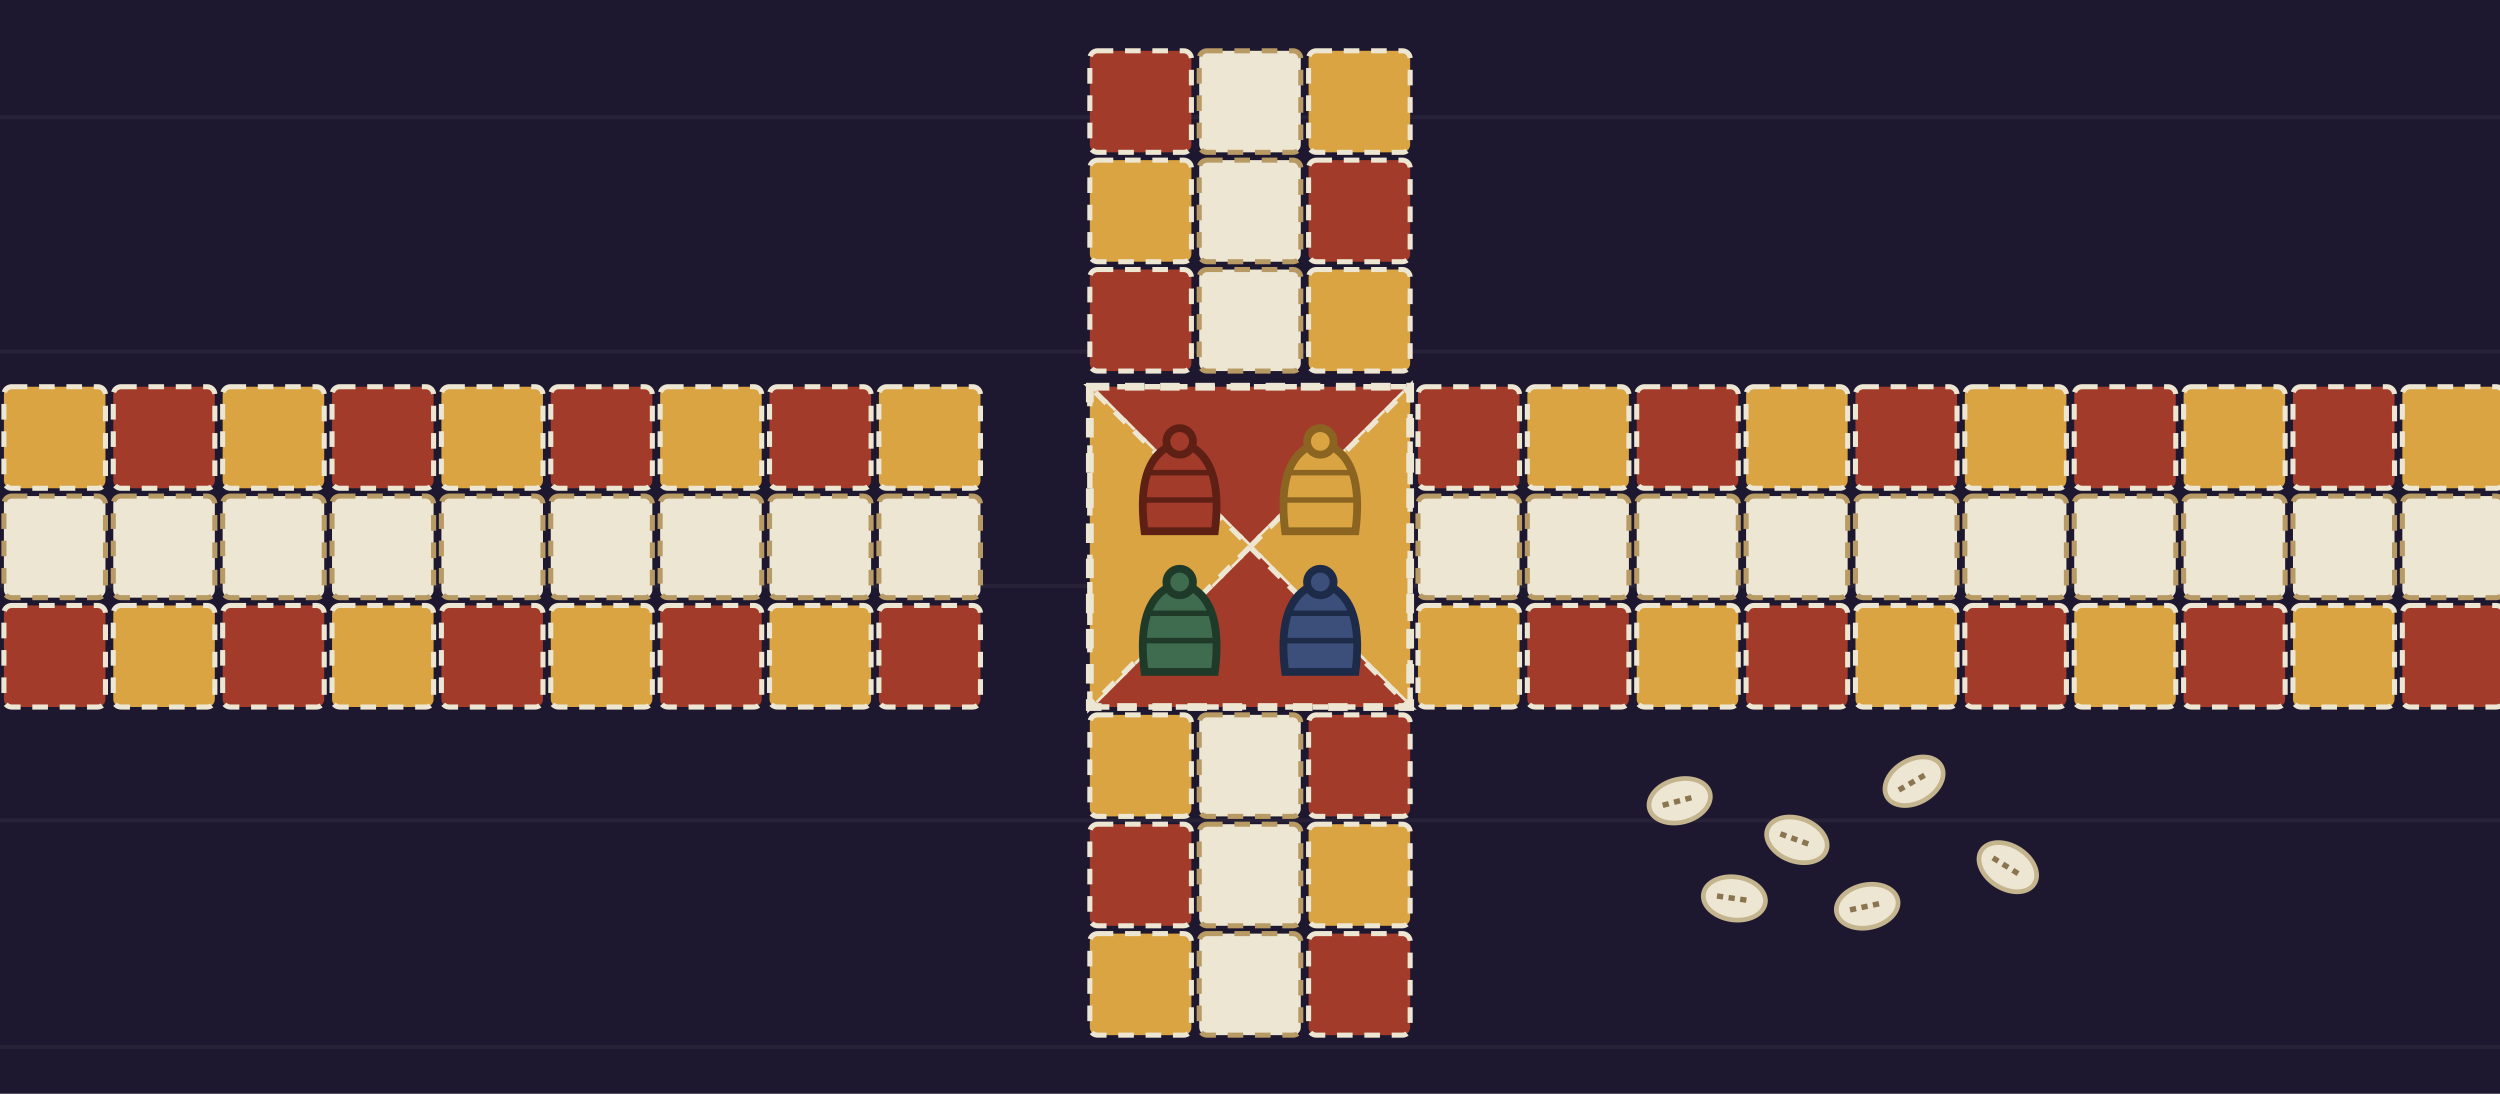
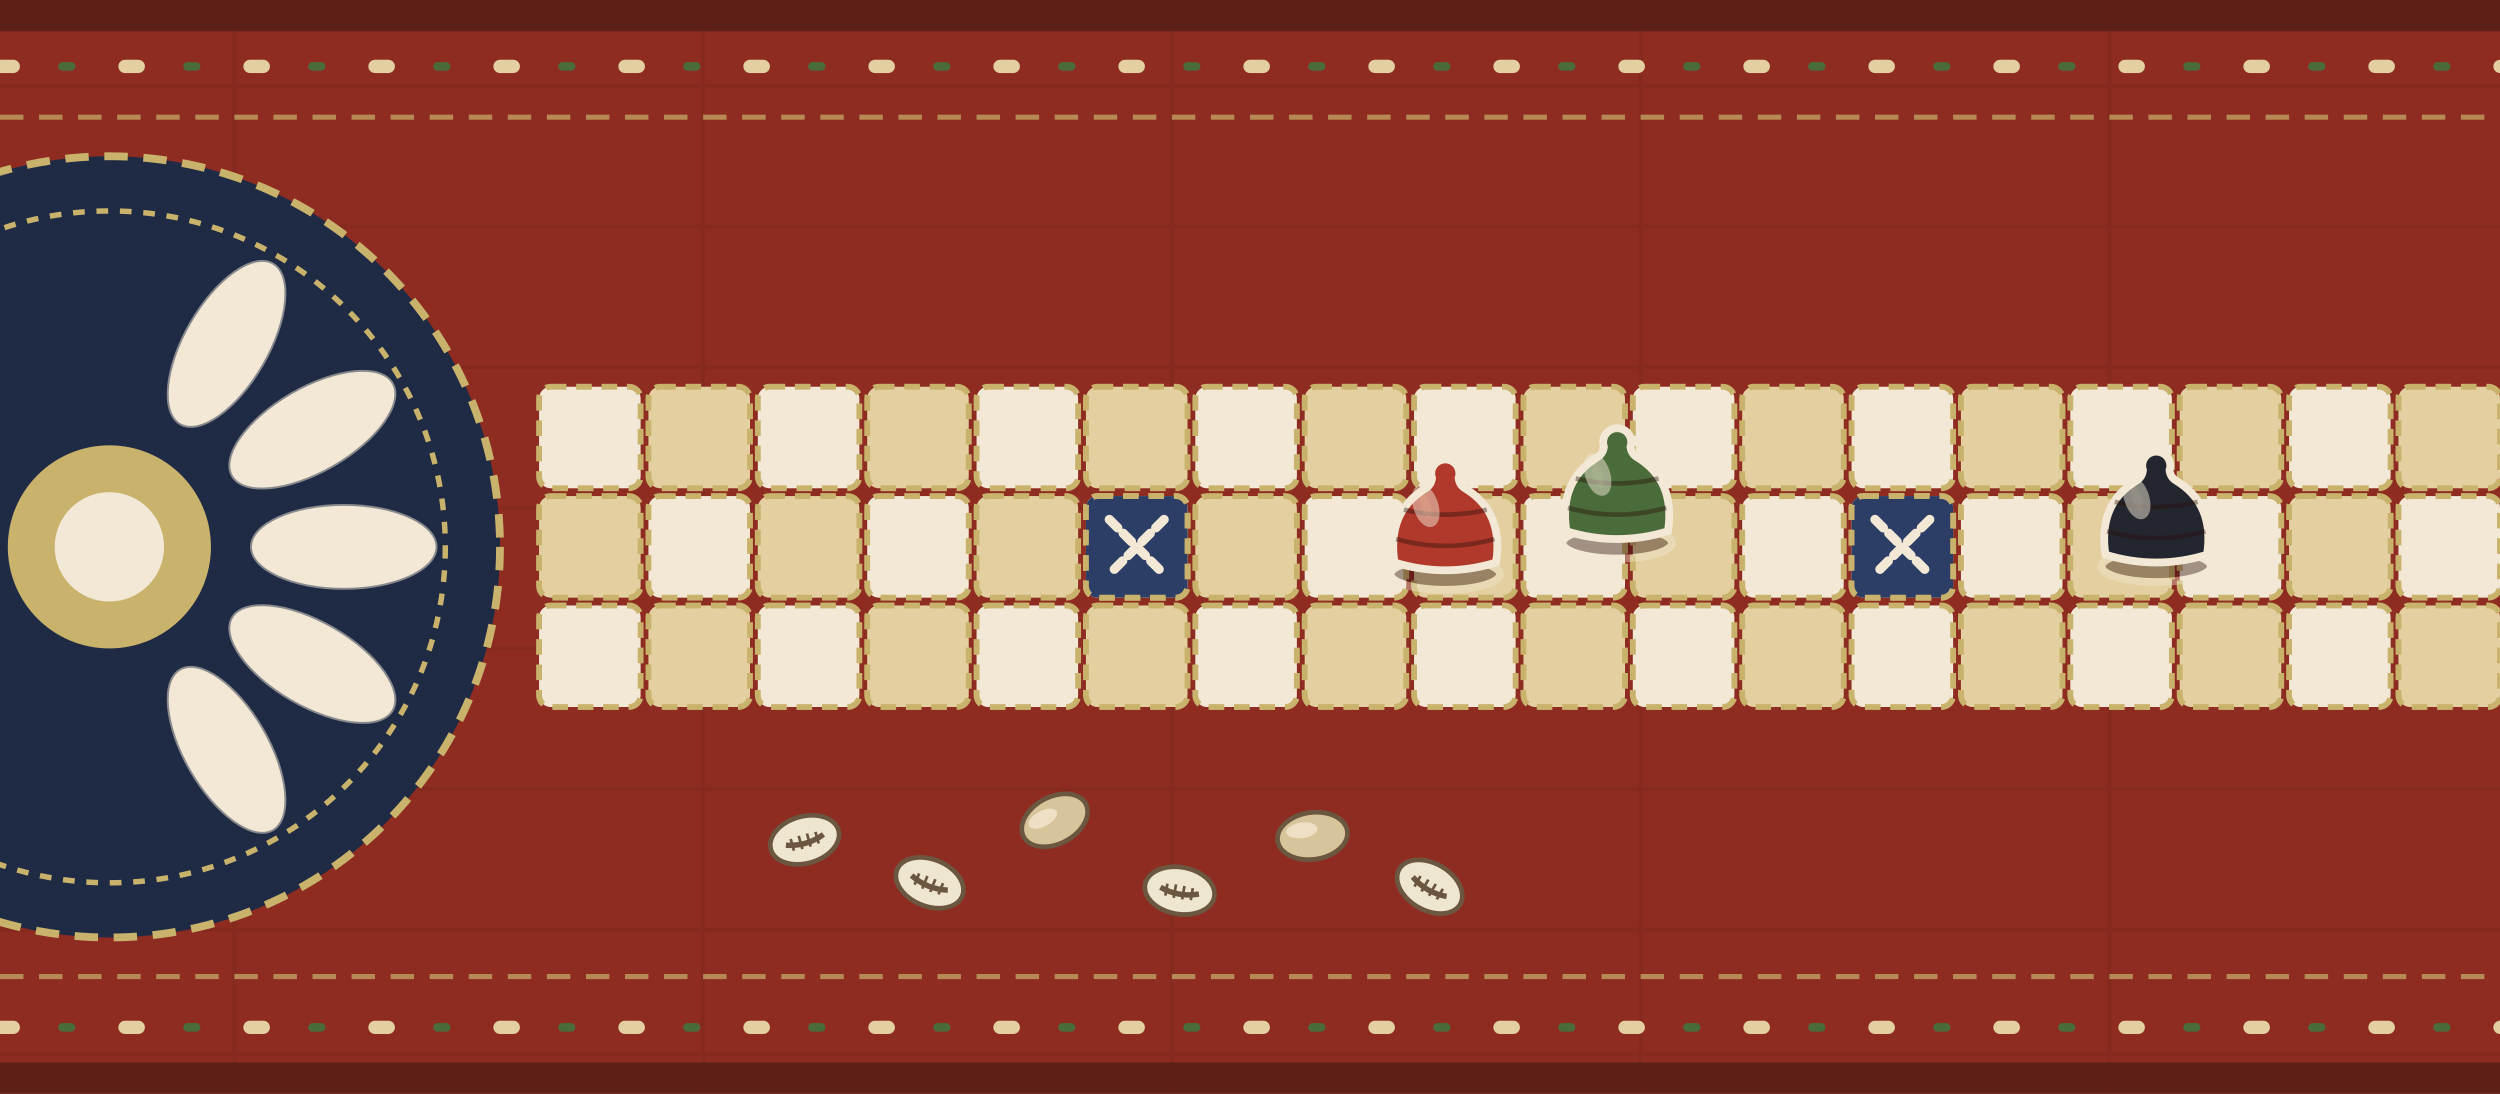
<svg xmlns="http://www.w3.org/2000/svg" viewBox="0 0 640 280">
  <defs>
-     <g id="ph1">
-       <rect width="26" height="26" rx="2" fill="#A33B2A" stroke="#EDE6D2" stroke-width="1.3" stroke-dasharray="4 3" />
-       <rect y="28" width="26" height="26" rx="2" fill="#EDE6D2" stroke="#b89a64" stroke-width="1.3" stroke-dasharray="4 3" />
-       <rect y="56" width="26" height="26" rx="2" fill="#D9A441" stroke="#EDE6D2" stroke-width="1.3" stroke-dasharray="4 3" />
+     <g id="pa1">
+       <rect width="26" height="26" rx="3" fill="#F2E8D5" stroke="#C9B26B" stroke-width="1.5" stroke-dasharray="4 2.5" />
+       <rect y="28" width="26" height="26" rx="3" fill="#E3CFA0" stroke="#C9B26B" stroke-width="1.5" stroke-dasharray="4 2.5" />
+       <rect y="56" width="26" height="26" rx="3" fill="#F2E8D5" stroke="#C9B26B" stroke-width="1.5" stroke-dasharray="4 2.5" />
    </g>
-     <g id="ph2">
-       <rect width="26" height="26" rx="2" fill="#D9A441" stroke="#EDE6D2" stroke-width="1.3" stroke-dasharray="4 3" />
-       <rect y="28" width="26" height="26" rx="2" fill="#EDE6D2" stroke="#b89a64" stroke-width="1.3" stroke-dasharray="4 3" />
-       <rect y="56" width="26" height="26" rx="2" fill="#A33B2A" stroke="#EDE6D2" stroke-width="1.3" stroke-dasharray="4 3" />
+     <g id="pa2">
+       <rect width="26" height="26" rx="3" fill="#E3CFA0" stroke="#C9B26B" stroke-width="1.5" stroke-dasharray="4 2.5" />
+       <rect y="28" width="26" height="26" rx="3" fill="#F2E8D5" stroke="#C9B26B" stroke-width="1.5" stroke-dasharray="4 2.5" />
+       <rect y="56" width="26" height="26" rx="3" fill="#E3CFA0" stroke="#C9B26B" stroke-width="1.5" stroke-dasharray="4 2.5" />
    </g>
-     <g id="pv1">
-       <rect width="26" height="26" rx="2" fill="#A33B2A" stroke="#EDE6D2" stroke-width="1.3" stroke-dasharray="4 3" />
-       <rect x="28" width="26" height="26" rx="2" fill="#EDE6D2" stroke="#b89a64" stroke-width="1.3" stroke-dasharray="4 3" />
-       <rect x="56" width="26" height="26" rx="2" fill="#D9A441" stroke="#EDE6D2" stroke-width="1.3" stroke-dasharray="4 3" />
+     <g id="cstl">
+       <rect width="26" height="26" rx="3" fill="#2C3E66" stroke="#C9B26B" stroke-width="1.5" stroke-dasharray="4 2.5" />
+       <path d="M6 6 L20 20 M20 6 L6 20" stroke="#F2E8D5" stroke-width="2.4" stroke-dasharray="3 2" stroke-linecap="round" fill="none" />
    </g>
-     <g id="pv2">
-       <rect width="26" height="26" rx="2" fill="#D9A441" stroke="#EDE6D2" stroke-width="1.3" stroke-dasharray="4 3" />
-       <rect x="28" width="26" height="26" rx="2" fill="#EDE6D2" stroke="#b89a64" stroke-width="1.3" stroke-dasharray="4 3" />
-       <rect x="56" width="26" height="26" rx="2" fill="#A33B2A" stroke="#EDE6D2" stroke-width="1.3" stroke-dasharray="4 3" />
+     <g id="cw1">
+       <ellipse rx="9" ry="6" fill="#EFE6D0" stroke="#6B5640" stroke-width="1.2" />
+       <path d="M-5 0 Q0 1.8 5 0" stroke="#6B5640" stroke-width="1.4" fill="none" />
+       <path d="M-3.4 -1.2 V1.9 M-1.2 -1.4 V2.1 M1 -1.4 V2.1 M3.2 -1.2 V1.9" stroke="#6B5640" stroke-width=".7" fill="none" />
    </g>
-     <g id="pcw">
-       <ellipse rx="8" ry="5.5" fill="#EDE6D2" stroke="#c4b58f" stroke-width="1.2" />
-       <path d="M-4.5 0 H4.5" stroke="#8a7550" stroke-width="1.4" stroke-dasharray="1.6 1.4" />
+     <g id="cw0">
+       <ellipse rx="9" ry="6" fill="#D8C49A" stroke="#6B5640" stroke-width="1.2" />
+       <ellipse cx="-2.5" cy="-1.8" rx="4" ry="2" fill="#FFF8E8" opacity=".55" />
+     </g>
+     <g id="pwn">
+       <ellipse cy="15" rx="14" ry="4" fill="#2A0D09" opacity=".4" />
+       <path d="M-13 12 Q-15 -1 -5 -7 Q-3.6 -7.9 -3.4 -9.6 A3.6 3.6 0 1 1 3.4 -9.6 Q3.6 -7.9 5 -7 Q15 -1 13 12 Q0 16 -13 12 Z" />
+       <path d="M-12.6 6 Q0 9.5 12.6 6 M-10.6 -1.5 Q0 1 10.6 -1.5" fill="none" stroke="#2A0D09" stroke-opacity=".4" stroke-width="1.2" />
+       <ellipse cx="-5" cy="-2.5" rx="2.2" ry="4.6" fill="#FFF5DC" opacity=".5" transform="rotate(-18 -5 -2.5)" />
+     </g>
+     <g id="ptl">
+       <ellipse cx="60" rx="24" ry="11" fill="#F2E8D5" stroke="#1F2A44" stroke-opacity=".5" />
    </g>
  </defs>
-   <rect width="640" height="280" fill="#1d1830" />
-   <g stroke="#EDE6D2" stroke-width="1" opacity=".05">
-     <path d="M0 30 H640 M0 90 H640 M0 150 H640 M0 210 H640 M0 268 H640" />
+   <rect width="640" height="280" fill="#8E2C21" />
+   <g stroke="#000" opacity=".06" stroke-width="1">
+     <path d="M0 22 H640 M0 58 H640 M0 94 H640 M0 130 H640 M0 166 H640 M0 202 H640 M0 238 H640 M0 270 H640" />
+     <path d="M60 0 V280 M180 0 V280 M300 0 V280 M420 0 V280 M540 0 V280" />
  </g>
-   <use href="#ph1" x="363" y="99" />
-   <use href="#ph2" x="391" y="99" />
-   <use href="#ph1" x="419" y="99" />
-   <use href="#ph2" x="447" y="99" />
-   <use href="#ph1" x="475" y="99" />
-   <use href="#ph2" x="503" y="99" />
-   <use href="#ph1" x="531" y="99" />
-   <use href="#ph2" x="559" y="99" />
-   <use href="#ph1" x="587" y="99" />
-   <use href="#ph2" x="615" y="99" />
-   <use href="#ph2" x="225" y="99" />
-   <use href="#ph1" x="197" y="99" />
-   <use href="#ph2" x="169" y="99" />
-   <use href="#ph1" x="141" y="99" />
-   <use href="#ph2" x="113" y="99" />
-   <use href="#ph1" x="85" y="99" />
-   <use href="#ph2" x="57" y="99" />
-   <use href="#ph1" x="29" y="99" />
-   <use href="#ph2" x="1" y="99" />
-   <use href="#ph1" x="-27" y="99" />
-   <use href="#pv1" x="279" y="69" />
-   <use href="#pv2" x="279" y="41" />
-   <use href="#pv1" x="279" y="13" />
-   <use href="#pv2" x="279" y="183" />
-   <use href="#pv1" x="279" y="211" />
-   <use href="#pv2" x="279" y="239" />
-   <g stroke="#EDE6D2" stroke-width="1.4" stroke-dasharray="4 3">
-     <path d="M279 99 H361 L320 140 Z" fill="#A33B2A" />
-     <path d="M361 99 V181 L320 140 Z" fill="#D9A441" />
-     <path d="M361 181 H279 L320 140 Z" fill="#A33B2A" />
-     <path d="M279 181 V99 L320 140 Z" fill="#D9A441" />
+   <rect x="0" y="0" width="640" height="8" fill="#5E1F17" />
+   <rect x="0" y="272" width="640" height="8" fill="#5E1F17" />
+   <path d="M0 17 H640" stroke="#E3CFA0" stroke-width="3.4" stroke-dasharray="3.4 28.6" stroke-linecap="round" fill="none" />
+   <path d="M16 17 H640" stroke="#4A6B3A" stroke-width="2.2" stroke-dasharray="2.2 29.8" stroke-linecap="round" fill="none" />
+   <path d="M0 263 H640" stroke="#E3CFA0" stroke-width="3.4" stroke-dasharray="3.4 28.6" stroke-linecap="round" fill="none" />
+   <path d="M16 263 H640" stroke="#4A6B3A" stroke-width="2.2" stroke-dasharray="2.2 29.8" stroke-linecap="round" fill="none" />
+   <path d="M0 30 H640 M0 250 H640" stroke="#C9B26B" stroke-width="1.3" stroke-dasharray="6 4" opacity=".7" fill="none" />
+   <g transform="translate(28 140)">
+     <circle r="100" fill="#1F2A44" stroke="#C9B26B" stroke-width="2" stroke-dasharray="6 4" />
+     <circle r="86" fill="none" stroke="#C9B26B" stroke-width="1.4" stroke-dasharray="3 3" />
+     <use href="#ptl" />
+     <use href="#ptl" transform="rotate(30)" />
+     <use href="#ptl" transform="rotate(60)" />
+     <use href="#ptl" transform="rotate(-30)" />
+     <use href="#ptl" transform="rotate(-60)" />
+     <circle r="26" fill="#C9B26B" />
+     <circle r="14" fill="#F2E8D5" />
  </g>
-   <rect x="279" y="99" width="82" height="82" fill="none" stroke="#EDE6D2" stroke-width="2" stroke-dasharray="5 4" />
-   <g transform="translate(302 126)">
-     <path d="M-9 10 Q-11 -6 -4 -11 Q0 -14 4 -11 Q11 -6 9 10 Z" fill="#A33B2A" stroke="#5e1f15" stroke-width="2" />
-     <path d="M-9.5 2 H9.5 M-8 -5 H8" stroke="#5e1f15" stroke-width="1.4" />
-     <circle cy="-13" r="3.4" fill="#A33B2A" stroke="#5e1f15" stroke-width="2" />
+   <use href="#pa1" x="138" y="99" />
+   <use href="#pa2" x="166" y="99" />
+   <use href="#pa1" x="194" y="99" />
+   <use href="#pa2" x="222" y="99" />
+   <use href="#pa1" x="250" y="99" />
+   <use href="#pa2" x="278" y="99" />
+   <use href="#pa1" x="306" y="99" />
+   <use href="#pa2" x="334" y="99" />
+   <use href="#pa1" x="362" y="99" />
+   <use href="#pa2" x="390" y="99" />
+   <use href="#pa1" x="418" y="99" />
+   <use href="#pa2" x="446" y="99" />
+   <use href="#pa1" x="474" y="99" />
+   <use href="#pa2" x="502" y="99" />
+   <use href="#pa1" x="530" y="99" />
+   <use href="#pa2" x="558" y="99" />
+   <use href="#pa1" x="586" y="99" />
+   <use href="#pa2" x="614" y="99" />
+   <use href="#cstl" x="278" y="127" />
+   <use href="#cstl" x="474" y="127" />
+   <use href="#pwn" x="370" y="132" fill="#B0392B" stroke="#F2E8D5" stroke-width="2" />
+   <use href="#pwn" x="414" y="124" fill="#4A6B3A" stroke="#F2E8D5" stroke-width="2" />
+   <use href="#pwn" x="552" y="130" fill="#23262E" stroke="#F2E8D5" stroke-width="2" />
+   <g transform="translate(206 215) rotate(-16)">
+     <use href="#cw1" />
  </g>
-   <g transform="translate(338 126)">
-     <path d="M-9 10 Q-11 -6 -4 -11 Q0 -14 4 -11 Q11 -6 9 10 Z" fill="#D9A441" stroke="#8a6420" stroke-width="2" />
-     <path d="M-9.5 2 H9.5 M-8 -5 H8" stroke="#8a6420" stroke-width="1.4" />
-     <circle cy="-13" r="3.4" fill="#D9A441" stroke="#8a6420" stroke-width="2" />
+   <g transform="translate(238 226) rotate(22)">
+     <use href="#cw1" />
  </g>
-   <g transform="translate(302 162)">
-     <path d="M-9 10 Q-11 -6 -4 -11 Q0 -14 4 -11 Q11 -6 9 10 Z" fill="#3F6B4F" stroke="#1f3a28" stroke-width="2" />
-     <path d="M-9.5 2 H9.5 M-8 -5 H8" stroke="#1f3a28" stroke-width="1.4" />
-     <circle cy="-13" r="3.4" fill="#3F6B4F" stroke="#1f3a28" stroke-width="2" />
+   <g transform="translate(270 210) rotate(-28)">
+     <use href="#cw0" />
  </g>
-   <g transform="translate(338 162)">
-     <path d="M-9 10 Q-11 -6 -4 -11 Q0 -14 4 -11 Q11 -6 9 10 Z" fill="#3C4E7A" stroke="#1d2a48" stroke-width="2" />
-     <path d="M-9.5 2 H9.5 M-8 -5 H8" stroke="#1d2a48" stroke-width="1.4" />
-     <circle cy="-13" r="3.4" fill="#3C4E7A" stroke="#1d2a48" stroke-width="2" />
+   <g transform="translate(302 228) rotate(10)">
+     <use href="#cw1" />
  </g>
-   <g transform="translate(430 205) rotate(-15)">
-     <use href="#pcw" />
+   <g transform="translate(336 214) rotate(-8)">
+     <use href="#cw0" />
  </g>
-   <g transform="translate(460 215) rotate(20)">
-     <use href="#pcw" />
-   </g>
-   <g transform="translate(490 200) rotate(-30)">
-     <use href="#pcw" />
-   </g>
-   <g transform="translate(444 230) rotate(8)">
-     <use href="#pcw" />
-   </g>
-   <g transform="translate(478 232) rotate(-12)">
-     <use href="#pcw" />
-   </g>
-   <g transform="translate(514 222) rotate(32)">
-     <use href="#pcw" />
+   <g transform="translate(366 227) rotate(30)">
+     <use href="#cw1" />
  </g>
</svg>
